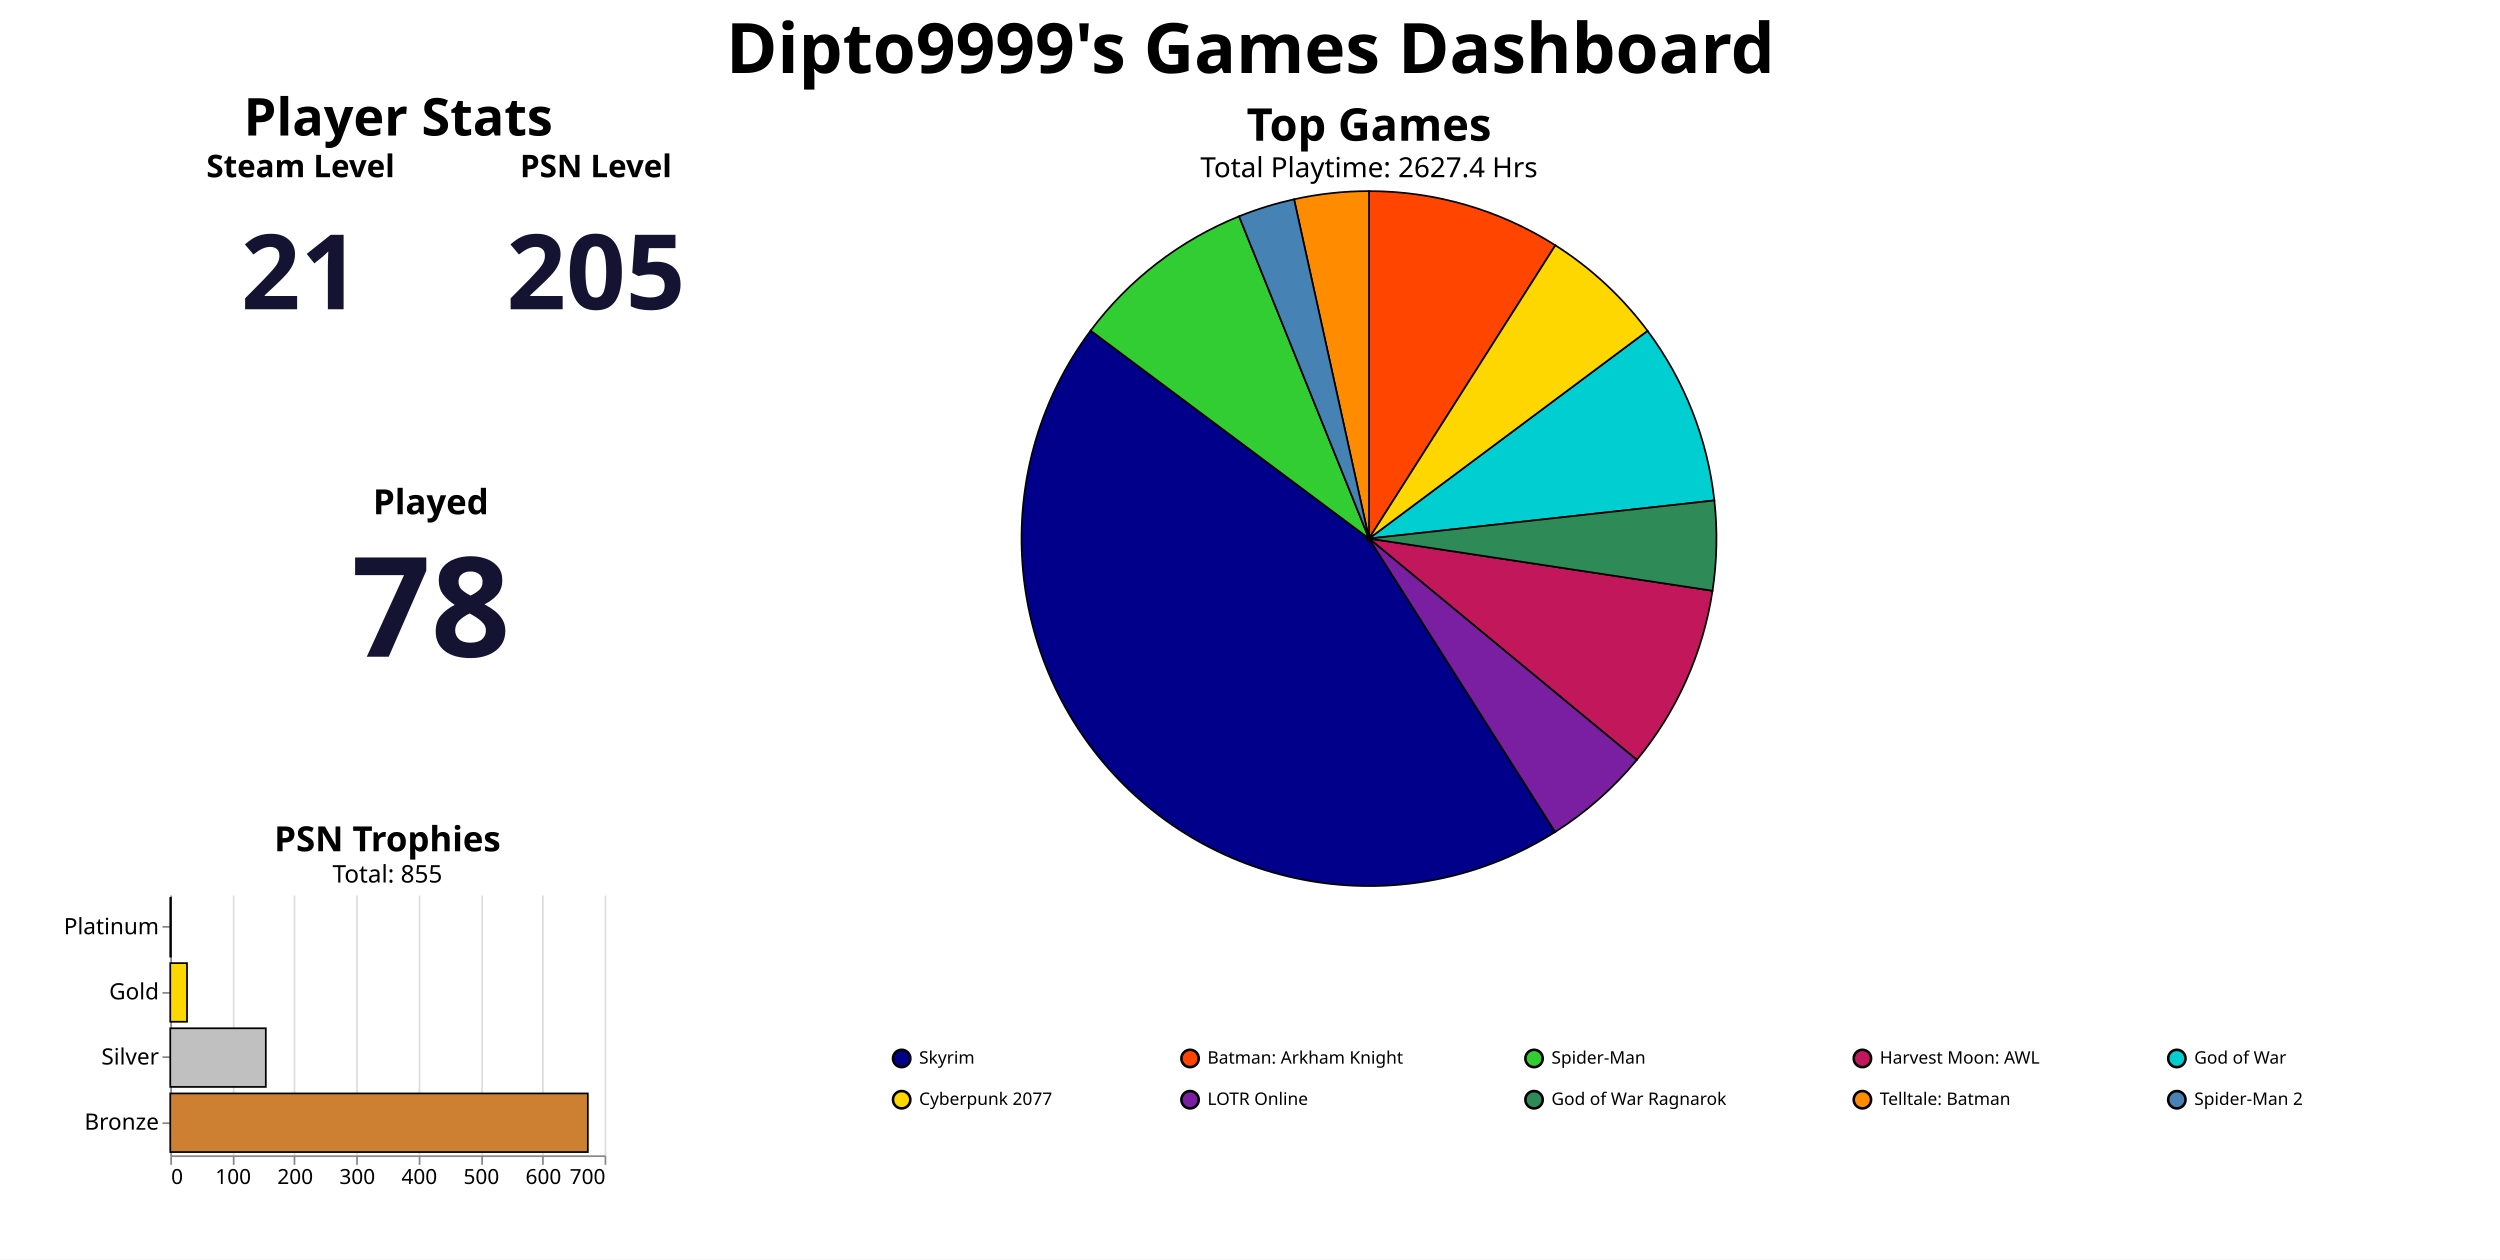
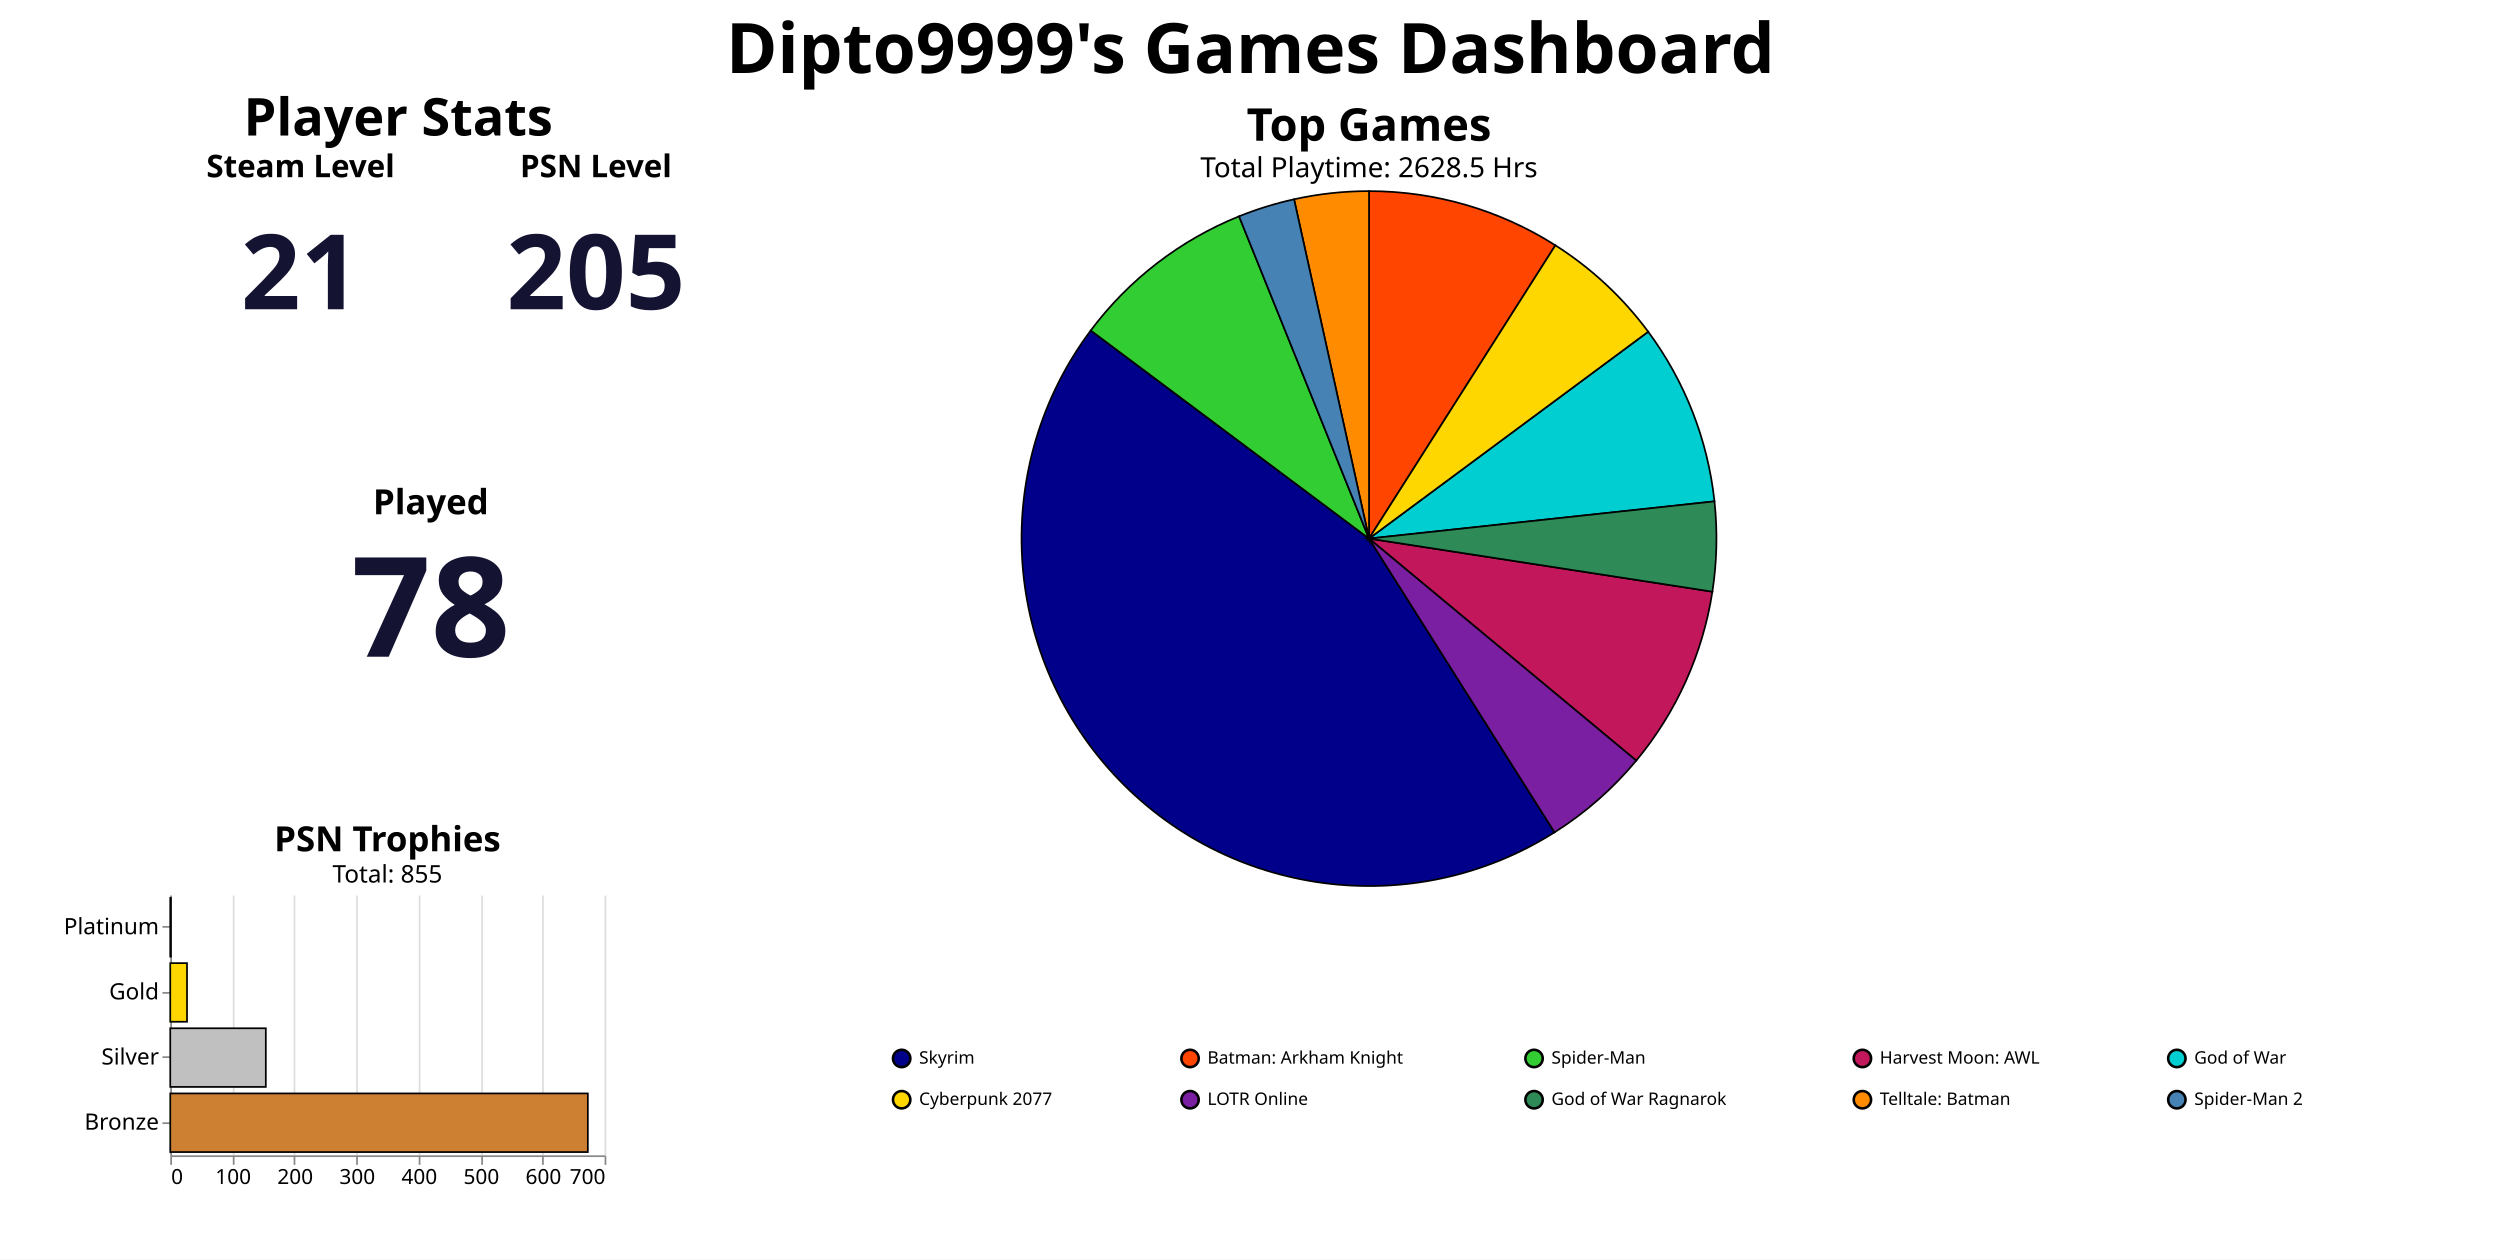
<svg xmlns="http://www.w3.org/2000/svg" version="1.1" class="marks" width="1439" height="725" viewBox="0 0 1439 725">
  <rect width="1439" height="725" fill="white" />
  <g fill="none" stroke-miterlimit="10" transform="translate(98,110)">
    <g class="mark-group role-frame root" role="graphics-object" aria-roledescription="group mark container">
      <g transform="translate(0,0)">
        <path class="background" aria-hidden="true" d="M0,0h0v0h0Z" />
        <g>
          <g class="mark-group role-scope concat_0_group" role="graphics-object" aria-roledescription="group mark container">
            <g transform="translate(0,0)">
              <path class="background" aria-hidden="true" d="M0,0h0v0h0Z" />
              <g>
                <g class="mark-group role-scope concat_0_concat_0_group" role="graphics-object" aria-roledescription="group mark container">
                  <g transform="translate(0,0)">
                    <path class="background" aria-hidden="true" d="M0,0h0v0h0Z" />
                    <g>
                      <g class="mark-group role-scope concat_0_concat_0_concat_0_group" role="graphics-object" aria-roledescription="group mark container">
                        <g transform="translate(0,0)">
                          <path class="background" aria-hidden="true" d="M0,0h150v150h-150Z" stroke="#ddd" stroke-opacity="0" stroke-width="1.5" />
                          <g>
                            <g class="mark-text role-mark concat_0_concat_0_concat_0_marks" role="graphics-object" aria-roledescription="text mark container">
                              <text aria-label="Metric: Steam Level; Value: 21" role="graphics-symbol" aria-roledescription="text mark" text-anchor="middle" transform="translate(75,68)" font-family="sans-serif" font-size="60px" font-weight="bold" fill="#141331">21</text>
                            </g>
                            <g class="mark-group role-title">
                              <g transform="translate(75,-22)">
                                <path class="background" aria-hidden="true" d="M0,0h0v0h0Z" pointer-events="none" />
                                <g>
                                  <g class="mark-text role-title-text" role="graphics-symbol" aria-roledescription="title" aria-label="Title text 'Steam Level'" pointer-events="none">
                                    <text text-anchor="middle" transform="translate(0,14)" font-family="sans-serif" font-size="18px" font-weight="bold" fill="#000" opacity="1">Steam Level</text>
                                  </g>
                                </g>
                                <path class="foreground" aria-hidden="true" d="" pointer-events="none" display="none" />
                              </g>
                            </g>
                          </g>
                          <path class="foreground" aria-hidden="true" d="" display="none" />
                        </g>
                      </g>
                      <g class="mark-group role-scope concat_0_concat_0_concat_1_group" role="graphics-object" aria-roledescription="group mark container">
                        <g transform="translate(170,0)">
                          <path class="background" aria-hidden="true" d="M0,0h150v150h-150Z" stroke="#ddd" stroke-opacity="0" stroke-width="1.5" />
                          <g>
                            <g class="mark-text role-mark concat_0_concat_0_concat_1_marks" role="graphics-object" aria-roledescription="text mark container">
                              <text aria-label="Metric: PSN Level; Value: 205" role="graphics-symbol" aria-roledescription="text mark" text-anchor="middle" transform="translate(75,68)" font-family="sans-serif" font-size="60px" font-weight="bold" fill="#141331">205</text>
                            </g>
                            <g class="mark-group role-title">
                              <g transform="translate(75,-22)">
                                <path class="background" aria-hidden="true" d="M0,0h0v0h0Z" pointer-events="none" />
                                <g>
                                  <g class="mark-text role-title-text" role="graphics-symbol" aria-roledescription="title" aria-label="Title text 'PSN Level'" pointer-events="none">
                                    <text text-anchor="middle" transform="translate(0,14)" font-family="sans-serif" font-size="18px" font-weight="bold" fill="#000" opacity="1">PSN Level</text>
                                  </g>
                                </g>
                                <path class="foreground" aria-hidden="true" d="" pointer-events="none" display="none" />
                              </g>
                            </g>
                          </g>
                          <path class="foreground" aria-hidden="true" d="" display="none" />
                        </g>
                      </g>
                    </g>
                    <path class="foreground" aria-hidden="true" d="" display="none" />
                  </g>
                </g>
                <g class="mark-group role-scope concat_0_concat_1_group" role="graphics-object" aria-roledescription="group mark container">
                  <g transform="translate(0,194)">
                    <path class="background" aria-hidden="true" d="M0,0h300v150h-300Z" stroke="#ddd" stroke-opacity="0" stroke-width="1.5" />
                    <g>
                      <g class="mark-text role-mark concat_0_concat_1_marks" role="graphics-object" aria-roledescription="text mark container">
                        <text aria-label="Metric: Played; Value: 78" role="graphics-symbol" aria-roledescription="text mark" text-anchor="middle" transform="translate(150,74)" font-family="sans-serif" font-size="80px" font-weight="bold" fill="#141331">78</text>
                      </g>
                      <g class="mark-group role-title">
                        <g transform="translate(150,-24)">
                          <path class="background" aria-hidden="true" d="M0,0h0v0h0Z" pointer-events="none" />
                          <g>
                            <g class="mark-text role-title-text" role="graphics-symbol" aria-roledescription="title" aria-label="Title text 'Played'" pointer-events="none">
                              <text text-anchor="middle" transform="translate(0,16)" font-family="sans-serif" font-size="20px" font-weight="bold" fill="#000" opacity="1">Played</text>
                            </g>
                          </g>
                          <path class="foreground" aria-hidden="true" d="" pointer-events="none" display="none" />
                        </g>
                      </g>
                    </g>
                    <path class="foreground" aria-hidden="true" d="" display="none" />
                  </g>
                </g>
                <g class="mark-group role-scope concat_0_concat_2_group" role="graphics-object" aria-roledescription="group mark container">
                  <g transform="translate(0,405)">
                    <path class="background" aria-hidden="true" d="M0,0h250v150h-250Z" stroke="#ddd" stroke-opacity="0" stroke-width="1.5" />
                    <g>
                      <g class="mark-group role-axis" aria-hidden="true">
                        <g transform="translate(0.5,150.5)">
                          <path class="background" aria-hidden="true" d="M0,0h0v0h0Z" pointer-events="none" />
                          <g>
                            <g class="mark-rule role-axis-grid" pointer-events="none">
                              <line transform="translate(0,0)" x2="0" y2="-150" stroke="#ddd" stroke-width="1" opacity="1" />
                              <line transform="translate(36,0)" x2="0" y2="-150" stroke="#ddd" stroke-width="1" opacity="1" />
                              <line transform="translate(71,0)" x2="0" y2="-150" stroke="#ddd" stroke-width="1" opacity="1" />
                              <line transform="translate(107,0)" x2="0" y2="-150" stroke="#ddd" stroke-width="1" opacity="1" />
                              <line transform="translate(143,0)" x2="0" y2="-150" stroke="#ddd" stroke-width="1" opacity="1" />
                              <line transform="translate(179,0)" x2="0" y2="-150" stroke="#ddd" stroke-width="1" opacity="1" />
                              <line transform="translate(214,0)" x2="0" y2="-150" stroke="#ddd" stroke-width="1" opacity="1" />
                              <line transform="translate(250,0)" x2="0" y2="-150" stroke="#ddd" stroke-width="1" opacity="1" />
                            </g>
                          </g>
                          <path class="foreground" aria-hidden="true" d="" pointer-events="none" display="none" />
                        </g>
                      </g>
                      <g class="mark-group role-axis" role="graphics-symbol" aria-roledescription="axis" aria-label="X-axis for a linear scale with values from 0 to 700">
                        <g transform="translate(0.5,150.5)">
                          <path class="background" aria-hidden="true" d="M0,0h0v0h0Z" pointer-events="none" />
                          <g>
                            <g class="mark-rule role-axis-tick" pointer-events="none">
                              <line transform="translate(0,0)" x2="0" y2="5" stroke="#888" stroke-width="1" opacity="1" />
                              <line transform="translate(36,0)" x2="0" y2="5" stroke="#888" stroke-width="1" opacity="1" />
                              <line transform="translate(71,0)" x2="0" y2="5" stroke="#888" stroke-width="1" opacity="1" />
                              <line transform="translate(107,0)" x2="0" y2="5" stroke="#888" stroke-width="1" opacity="1" />
                              <line transform="translate(143,0)" x2="0" y2="5" stroke="#888" stroke-width="1" opacity="1" />
                              <line transform="translate(179,0)" x2="0" y2="5" stroke="#888" stroke-width="1" opacity="1" />
                              <line transform="translate(214,0)" x2="0" y2="5" stroke="#888" stroke-width="1" opacity="1" />
                              <line transform="translate(250,0)" x2="0" y2="5" stroke="#888" stroke-width="1" opacity="1" />
                            </g>
                            <g class="mark-text role-axis-label" pointer-events="none">
                              <text text-anchor="start" transform="translate(0,16)" font-family="sans-serif" font-size="12px" fill="#000" opacity="1">0</text>
                              <text text-anchor="middle" transform="translate(35.71429,16)" font-family="sans-serif" font-size="12px" fill="#000" opacity="1">100</text>
                              <text text-anchor="middle" transform="translate(71.42857,16)" font-family="sans-serif" font-size="12px" fill="#000" opacity="1">200</text>
                              <text text-anchor="middle" transform="translate(107.1429,16)" font-family="sans-serif" font-size="12px" fill="#000" opacity="1">300</text>
                              <text text-anchor="middle" transform="translate(142.8571,16)" font-family="sans-serif" font-size="12px" fill="#000" opacity="1">400</text>
                              <text text-anchor="middle" transform="translate(178.5714,16)" font-family="sans-serif" font-size="12px" fill="#000" opacity="1">500</text>
                              <text text-anchor="middle" transform="translate(214.2857,16)" font-family="sans-serif" font-size="12px" fill="#000" opacity="1">600</text>
                              <text text-anchor="end" transform="translate(250,16)" font-family="sans-serif" font-size="12px" fill="#000" opacity="1">700</text>
                            </g>
                            <g class="mark-rule role-axis-domain" pointer-events="none">
                              <line transform="translate(0,0)" x2="250" y2="0" stroke="#888" stroke-width="1" opacity="1" />
                            </g>
                          </g>
                          <path class="foreground" aria-hidden="true" d="" pointer-events="none" display="none" />
                        </g>
                      </g>
                      <g class="mark-group role-axis" role="graphics-symbol" aria-roledescription="axis" aria-label="Y-axis for a discrete scale with 4 values: Platinum, Gold, Silver, Bronze">
                        <g transform="translate(0.5,0.5)">
                          <path class="background" aria-hidden="true" d="M0,0h0v0h0Z" pointer-events="none" />
                          <g>
                            <g class="mark-rule role-axis-tick" pointer-events="none">
                              <line transform="translate(0,18)" x2="-5" y2="0" stroke="#888" stroke-width="1" opacity="1" />
                              <line transform="translate(0,56)" x2="-5" y2="0" stroke="#888" stroke-width="1" opacity="1" />
                              <line transform="translate(0,93)" x2="-5" y2="0" stroke="#888" stroke-width="1" opacity="1" />
                              <line transform="translate(0,131)" x2="-5" y2="0" stroke="#888" stroke-width="1" opacity="1" />
                            </g>
                            <g class="mark-text role-axis-label" pointer-events="none">
                              <text text-anchor="end" transform="translate(-7,22.25)" font-family="sans-serif" font-size="13px" fill="#000" opacity="1">Platinum</text>
                              <text text-anchor="end" transform="translate(-7,59.75)" font-family="sans-serif" font-size="13px" fill="#000" opacity="1">Gold</text>
                              <text text-anchor="end" transform="translate(-7,97.25)" font-family="sans-serif" font-size="13px" fill="#000" opacity="1">Silver</text>
                              <text text-anchor="end" transform="translate(-7,134.75)" font-family="sans-serif" font-size="13px" fill="#000" opacity="1">Bronze</text>
                            </g>
                            <g class="mark-rule role-axis-domain" pointer-events="none">
                              <line transform="translate(0,0)" x2="0" y2="150" stroke="#888" stroke-width="1" opacity="1" />
                            </g>
                          </g>
                          <path class="foreground" aria-hidden="true" d="" pointer-events="none" display="none" />
                        </g>
                      </g>
                      <g class="mark-rect role-mark concat_0_concat_2_marks" role="graphics-object" aria-roledescription="rect mark container">
                        <path aria-label="count: 1; type: Platinum; Trophy: Platinum; Count: 1" role="graphics-symbol" aria-roledescription="bar" d="M0,1.875h0.357v33.75h-0.357Z" fill="#B9F2FF" stroke="black" stroke-width="1" />
                        <path aria-label="count: 27; type: Gold; Trophy: Gold; Count: 27" role="graphics-symbol" aria-roledescription="bar" d="M0,39.375h9.643v33.75h-9.643Z" fill="#FFD700" stroke="black" stroke-width="1" />
                        <path aria-label="count: 154; type: Silver; Trophy: Silver; Count: 154" role="graphics-symbol" aria-roledescription="bar" d="M0,76.875h55v33.75h-55Z" fill="#C0C0C0" stroke="black" stroke-width="1" />
                        <path aria-label="count: 673; type: Bronze; Trophy: Bronze; Count: 673" role="graphics-symbol" aria-roledescription="bar" d="M0,114.375h240.357v33.75h-240.357Z" fill="#CD7F32" stroke="black" stroke-width="1" />
                      </g>
                      <g class="mark-group role-title">
                        <g transform="translate(125,-41)">
                          <path class="background" aria-hidden="true" d="M0,0h0v0h0Z" pointer-events="none" />
                          <g>
                            <g class="mark-text role-title-text" role="graphics-symbol" aria-roledescription="title" aria-label="Title text 'PSN Trophies'" pointer-events="none">
                              <text text-anchor="middle" transform="translate(0,16)" font-family="sans-serif" font-size="20px" font-weight="bold" fill="#000" opacity="1">PSN Trophies</text>
                            </g>
                            <g class="mark-text role-title-subtitle" role="graphics-symbol" aria-roledescription="subtitle" aria-label="Subtitle text 'Total: 855'" pointer-events="none">
                              <text text-anchor="middle" transform="translate(0,34)" font-family="sans-serif" font-size="14px" fill="#000" opacity="1">Total: 855</text>
                            </g>
                          </g>
                          <path class="foreground" aria-hidden="true" d="" pointer-events="none" display="none" />
                        </g>
                      </g>
                    </g>
                    <path class="foreground" aria-hidden="true" d="" display="none" />
                  </g>
                </g>
                <g class="mark-group role-title">
                  <g transform="translate(131.2109,-56)">
                    <path class="background" aria-hidden="true" d="M0,0h0v0h0Z" pointer-events="none" />
                    <g>
                      <g class="mark-text role-title-text" role="graphics-symbol" aria-roledescription="title" aria-label="Title text 'Player Stats'" pointer-events="none">
                        <text text-anchor="middle" transform="translate(0,24)" font-family="sans-serif" font-size="30px" font-weight="bold" fill="#000" opacity="1">Player Stats</text>
                      </g>
                    </g>
                    <path class="foreground" aria-hidden="true" d="" pointer-events="none" display="none" />
                  </g>
                </g>
              </g>
              <path class="foreground" aria-hidden="true" d="" display="none" />
            </g>
          </g>
          <g class="mark-group role-scope concat_1_group" role="graphics-object" aria-roledescription="group mark container">
            <g transform="translate(340,0)">
              <path class="background" aria-hidden="true" d="M0,0h700v400h-700Z" />
              <g>
                <g class="mark-arc role-mark concat_1_marks" role="graphics-object" aria-roledescription="arc mark container">
-                   <path aria-label="playtime_percentage: 44.21; name: Skyrim; Game: Skyrim; Time (Hrs): 845.3; Playtime (%): 44.21" role="graphics-symbol" aria-roledescription="arc mark" transform="translate(350,200)" d="M-160.238,-119.682A200,200,0,0,0,107.165,168.866L0,0Z" fill="#00008B" stroke="black" stroke-width="1" />
-                   <path aria-label="playtime_percentage: 9.01; name: Batman: Arkham Knight; Game: Batman: Arkham Knight; Time (Hrs): 172.4; Playtime (%): 9.01" role="graphics-symbol" aria-roledescription="arc mark" transform="translate(350,200)" d="M107.271,-168.798A200,200,0,0,0,0,-200L0,0Z" fill="#FF4500" stroke="black" stroke-width="1" />
-                   <path aria-label="playtime_percentage: 8.69; name: Spider-Man; Game: Spider-Man; Time (Hrs): 166.1; Playtime (%): 8.69" role="graphics-symbol" aria-roledescription="arc mark" transform="translate(350,200)" d="M-74.792,-185.489A200,200,0,0,0,-160.238,-119.682L0,0Z" fill="#32CD32" stroke="black" stroke-width="1" />
-                   <path aria-label="playtime_percentage: 8.59; name: Harvest Moon: AWL; Game: Harvest Moon: AWL; Time (Hrs): 164.3; Playtime (%): 8.59" role="graphics-symbol" aria-roledescription="arc mark" transform="translate(350,200)" d="M154.183,127.388A200,200,0,0,0,197.73,30.045L0,0Z" fill="#C2185B" stroke="black" stroke-width="1" />
-                   <path aria-label="playtime_percentage: 8.45; name: God of War; Game: God of War; Time (Hrs): 161.5; Playtime (%): 8.45" role="graphics-symbol" aria-roledescription="arc mark" transform="translate(350,200)" d="M198.792,-21.947A200,200,0,0,0,160.313,-119.581L0,0Z" fill="#00CED1" stroke="black" stroke-width="1" />
-                   <path aria-label="playtime_percentage: 5.79; name: Cyberpunk 2077; Game: Cyberpunk 2077; Time (Hrs): 110.6; Playtime (%): 5.79" role="graphics-symbol" aria-roledescription="arc mark" transform="translate(350,200)" d="M160.313,-119.581A200,200,0,0,0,107.271,-168.798L0,0Z" fill="#FFD700" stroke="black" stroke-width="1" />
-                   <path aria-label="playtime_percentage: 5.01; name: LOTR Online; Game: LOTR Online; Time (Hrs): 95.7; Playtime (%): 5.01" role="graphics-symbol" aria-roledescription="arc mark" transform="translate(350,200)" d="M107.165,168.866A200,200,0,0,0,154.183,127.388L0,0Z" fill="#7B1FA2" stroke="black" stroke-width="1" />
-                   <path aria-label="playtime_percentage: 4.15; name: God of War Ragnarok; Game: God of War Ragnarok; Time (Hrs): 79.4; Playtime (%): 4.15" role="graphics-symbol" aria-roledescription="arc mark" transform="translate(350,200)" d="M197.73,30.045A200,200,0,0,0,198.792,-21.947L0,0Z" fill="#2E8B57" stroke="black" stroke-width="1" />
-                   <path aria-label="playtime_percentage: 3.46; name: Telltale: Batman; Game: Telltale: Batman; Time (Hrs): 66.2; Playtime (%): 3.46" role="graphics-symbol" aria-roledescription="arc mark" transform="translate(350,200)" d="M0,-200A200,200,0,0,0,-43.138,-195.292L0,0Z" fill="#FF8C00" stroke="black" stroke-width="1" />
-                   <path aria-label="playtime_percentage: 2.64; name: Spider-Man 2; Game: Spider-Man 2; Time (Hrs): 50.5; Playtime (%): 2.64" role="graphics-symbol" aria-roledescription="arc mark" transform="translate(350,200)" d="M-43.138,-195.292A200,200,0,0,0,-74.792,-185.489L0,0Z" fill="#4682B4" stroke="black" stroke-width="1" />
+                   <path aria-label="playtime_percentage: 44.18; name: Skyrim; Game: Skyrim; Time (Hrs): 845.3; Playtime (%): 44.18" role="graphics-symbol" aria-roledescription="arc mark" transform="translate(350,200)" d="M-160.174,-119.767A200,200,0,0,0,106.803,169.095L0,0Z" fill="#00008B" stroke="black" stroke-width="1" />
+                   <path aria-label="playtime_percentage: 9.01; name: Batman: Arkham Knight; Game: Batman: Arkham Knight; Time (Hrs): 172.4; Playtime (%): 9.01" role="graphics-symbol" aria-roledescription="arc mark" transform="translate(350,200)" d="M107.281,-168.792A200,200,0,0,0,0,-200L0,0Z" fill="#FF4500" stroke="black" stroke-width="1" />
+                   <path aria-label="playtime_percentage: 8.68; name: Spider-Man; Game: Spider-Man; Time (Hrs): 166.1; Playtime (%): 8.68" role="graphics-symbol" aria-roledescription="arc mark" transform="translate(350,200)" d="M-74.799,-185.486A200,200,0,0,0,-160.174,-119.767L0,0Z" fill="#32CD32" stroke="black" stroke-width="1" />
+                   <path aria-label="playtime_percentage: 8.59; name: Harvest Moon: AWL; Game: Harvest Moon: AWL; Time (Hrs): 164.3; Playtime (%): 8.59" role="graphics-symbol" aria-roledescription="arc mark" transform="translate(350,200)" d="M153.833,127.81A200,200,0,0,0,197.649,30.576L0,0Z" fill="#C2185B" stroke="black" stroke-width="1" />
+                   <path aria-label="playtime_percentage: 8.44; name: God of War; Game: God of War; Time (Hrs): 161.5; Playtime (%): 8.44" role="graphics-symbol" aria-roledescription="arc mark" transform="translate(350,200)" d="M198.85,-21.418A200,200,0,0,0,160.699,-119.062L0,0Z" fill="#00CED1" stroke="black" stroke-width="1" />
+                   <path aria-label="playtime_percentage: 5.84; name: Cyberpunk 2077; Game: Cyberpunk 2077; Time (Hrs): 111.8; Playtime (%): 5.84" role="graphics-symbol" aria-roledescription="arc mark" transform="translate(350,200)" d="M160.699,-119.062A200,200,0,0,0,107.281,-168.792L0,0Z" fill="#FFD700" stroke="black" stroke-width="1" />
+                   <path aria-label="playtime_percentage: 5; name: LOTR Online; Game: LOTR Online; Time (Hrs): 95.7; Playtime (%): 5.00" role="graphics-symbol" aria-roledescription="arc mark" transform="translate(350,200)" d="M106.803,169.095A200,200,0,0,0,153.833,127.81L0,0Z" fill="#7B1FA2" stroke="black" stroke-width="1" />
+                   <path aria-label="playtime_percentage: 4.15; name: God of War Ragnarok; Game: God of War Ragnarok; Time (Hrs): 79.4; Playtime (%): 4.15" role="graphics-symbol" aria-roledescription="arc mark" transform="translate(350,200)" d="M197.649,30.576A200,200,0,0,0,198.85,-21.418L0,0Z" fill="#2E8B57" stroke="black" stroke-width="1" />
+                   <path aria-label="playtime_percentage: 3.46; name: Telltale: Batman; Game: Telltale: Batman; Time (Hrs): 66.2; Playtime (%): 3.46" role="graphics-symbol" aria-roledescription="arc mark" transform="translate(350,200)" d="M0,-200A200,200,0,0,0,-43.142,-195.291L0,0Z" fill="#FF8C00" stroke="black" stroke-width="1" />
+                   <path aria-label="playtime_percentage: 2.64; name: Spider-Man 2; Game: Spider-Man 2; Time (Hrs): 50.5; Playtime (%): 2.64" role="graphics-symbol" aria-roledescription="arc mark" transform="translate(350,200)" d="M-43.142,-195.291A200,200,0,0,0,-74.799,-185.486L0,0Z" fill="#4682B4" stroke="black" stroke-width="1" />
                </g>
                <g class="mark-group role-legend" role="graphics-symbol" aria-roledescription="legend" aria-label="Symbol legend for fill color with 10 values: Skyrim, Batman: Arkham Knight, Spider-Man, Harvest Moon: AWL, God of War, ending with Spider-Man 2">
                  <g transform="translate(0,418)">
                    <path class="background" aria-hidden="true" d="M0,0h961v187h-961Z" pointer-events="none" />
                    <g>
                      <g class="mark-group role-legend-entry">
                        <g transform="translate(75,75)">
                          <path class="background" aria-hidden="true" d="M0,0h0v0h0Z" pointer-events="none" />
                          <g>
                            <g class="mark-group role-scope" role="graphics-object" aria-roledescription="group mark container">
                              <g transform="translate(0,0.25)">
                                <path class="background" aria-hidden="true" d="M0,0h89.384v12.5h-89.384Z" pointer-events="none" opacity="1" />
                                <g>
                                  <g class="mark-symbol role-legend-symbol" pointer-events="none">
                                    <path transform="translate(6,6)" d="M5,0A5,5,0,1,1,-5,0A5,5,0,1,1,5,0" fill="#00008B" stroke="black" stroke-width="1.5" opacity="1" />
                                  </g>
                                  <g class="mark-text role-legend-label" pointer-events="none">
                                    <text text-anchor="start" transform="translate(16,9)" font-family="sans-serif" font-size="10px" fill="#000" opacity="1">Skyrim</text>
                                  </g>
                                </g>
                                <path class="foreground" aria-hidden="true" d="" pointer-events="none" display="none" />
                              </g>
                              <g transform="translate(166,0.25)">
                                <path class="background" aria-hidden="true" d="M0,0h121.054v12.5h-121.054Z" pointer-events="none" opacity="1" />
                                <g>
                                  <g class="mark-symbol role-legend-symbol" pointer-events="none">
                                    <path transform="translate(6,6)" d="M5,0A5,5,0,1,1,-5,0A5,5,0,1,1,5,0" fill="#FF4500" stroke="black" stroke-width="1.5" opacity="1" />
                                  </g>
                                  <g class="mark-text role-legend-label" pointer-events="none">
                                    <text text-anchor="start" transform="translate(16,9)" font-family="sans-serif" font-size="10px" fill="#000" opacity="1">Batman: Arkham Knight</text>
                                  </g>
                                </g>
                                <path class="foreground" aria-hidden="true" d="" pointer-events="none" display="none" />
                              </g>
                              <g transform="translate(364,0.25)">
                                <path class="background" aria-hidden="true" d="M0,0h112.895v12.5h-112.895Z" pointer-events="none" opacity="1" />
                                <g>
                                  <g class="mark-symbol role-legend-symbol" pointer-events="none">
                                    <path transform="translate(6,6)" d="M5,0A5,5,0,1,1,-5,0A5,5,0,1,1,5,0" fill="#32CD32" stroke="black" stroke-width="1.5" opacity="1" />
                                  </g>
                                  <g class="mark-text role-legend-label" pointer-events="none">
                                    <text text-anchor="start" transform="translate(16,9)" font-family="sans-serif" font-size="10px" fill="#000" opacity="1">Spider-Man</text>
                                  </g>
                                </g>
                                <path class="foreground" aria-hidden="true" d="" pointer-events="none" display="none" />
                              </g>
                              <g transform="translate(553,0.25)">
                                <path class="background" aria-hidden="true" d="M0,0h104.55v12.5h-104.55Z" pointer-events="none" opacity="1" />
                                <g>
                                  <g class="mark-symbol role-legend-symbol" pointer-events="none">
                                    <path transform="translate(6,6)" d="M5,0A5,5,0,1,1,-5,0A5,5,0,1,1,5,0" fill="#C2185B" stroke="black" stroke-width="1.5" opacity="1" />
                                  </g>
                                  <g class="mark-text role-legend-label" pointer-events="none">
                                    <text text-anchor="start" transform="translate(16,9)" font-family="sans-serif" font-size="10px" fill="#000" opacity="1">Harvest Moon: AWL</text>
                                  </g>
                                </g>
                                <path class="foreground" aria-hidden="true" d="" pointer-events="none" display="none" />
                              </g>
                              <g transform="translate(734,0.25)">
                                <path class="background" aria-hidden="true" d="M0,0h76.029v12.5h-76.029Z" pointer-events="none" opacity="1" />
                                <g>
                                  <g class="mark-symbol role-legend-symbol" pointer-events="none">
                                    <path transform="translate(6,6)" d="M5,0A5,5,0,1,1,-5,0A5,5,0,1,1,5,0" fill="#00CED1" stroke="black" stroke-width="1.5" opacity="1" />
                                  </g>
                                  <g class="mark-text role-legend-label" pointer-events="none">
                                    <text text-anchor="start" transform="translate(16,9)" font-family="sans-serif" font-size="10px" fill="#000" opacity="1">God of War</text>
                                  </g>
                                </g>
                                <path class="foreground" aria-hidden="true" d="" pointer-events="none" display="none" />
                              </g>
                              <g transform="translate(0,24)">
                                <path class="background" aria-hidden="true" d="M0,0h89.384v12.5h-89.384Z" pointer-events="none" opacity="1" />
                                <g>
                                  <g class="mark-symbol role-legend-symbol" pointer-events="none">
                                    <path transform="translate(6,6)" d="M5,0A5,5,0,1,1,-5,0A5,5,0,1,1,5,0" fill="#FFD700" stroke="black" stroke-width="1.5" opacity="1" />
                                  </g>
                                  <g class="mark-text role-legend-label" pointer-events="none">
                                    <text text-anchor="start" transform="translate(16,9)" font-family="sans-serif" font-size="10px" fill="#000" opacity="1">Cyberpunk 2077</text>
                                  </g>
                                </g>
                                <path class="foreground" aria-hidden="true" d="" pointer-events="none" display="none" />
                              </g>
                              <g transform="translate(166,24)">
                                <path class="background" aria-hidden="true" d="M0,0h121.054v12.5h-121.054Z" pointer-events="none" opacity="1" />
                                <g>
                                  <g class="mark-symbol role-legend-symbol" pointer-events="none">
                                    <path transform="translate(6,6)" d="M5,0A5,5,0,1,1,-5,0A5,5,0,1,1,5,0" fill="#7B1FA2" stroke="black" stroke-width="1.5" opacity="1" />
                                  </g>
                                  <g class="mark-text role-legend-label" pointer-events="none">
                                    <text text-anchor="start" transform="translate(16,9)" font-family="sans-serif" font-size="10px" fill="#000" opacity="1">LOTR Online</text>
                                  </g>
                                </g>
                                <path class="foreground" aria-hidden="true" d="" pointer-events="none" display="none" />
                              </g>
                              <g transform="translate(364,24)">
                                <path class="background" aria-hidden="true" d="M0,0h112.895v12.5h-112.895Z" pointer-events="none" opacity="1" />
                                <g>
                                  <g class="mark-symbol role-legend-symbol" pointer-events="none">
                                    <path transform="translate(6,6)" d="M5,0A5,5,0,1,1,-5,0A5,5,0,1,1,5,0" fill="#2E8B57" stroke="black" stroke-width="1.5" opacity="1" />
                                  </g>
                                  <g class="mark-text role-legend-label" pointer-events="none">
                                    <text text-anchor="start" transform="translate(16,9)" font-family="sans-serif" font-size="10px" fill="#000" opacity="1">God of War Ragnarok</text>
                                  </g>
                                </g>
                                <path class="foreground" aria-hidden="true" d="" pointer-events="none" display="none" />
                              </g>
                              <g transform="translate(553,24)">
                                <path class="background" aria-hidden="true" d="M0,0h104.55v12.5h-104.55Z" pointer-events="none" opacity="1" />
                                <g>
                                  <g class="mark-symbol role-legend-symbol" pointer-events="none">
                                    <path transform="translate(6,6)" d="M5,0A5,5,0,1,1,-5,0A5,5,0,1,1,5,0" fill="#FF8C00" stroke="black" stroke-width="1.5" opacity="1" />
                                  </g>
                                  <g class="mark-text role-legend-label" pointer-events="none">
                                    <text text-anchor="start" transform="translate(16,9)" font-family="sans-serif" font-size="10px" fill="#000" opacity="1">Telltale: Batman</text>
                                  </g>
                                </g>
                                <path class="foreground" aria-hidden="true" d="" pointer-events="none" display="none" />
                              </g>
                              <g transform="translate(734,24)">
                                <path class="background" aria-hidden="true" d="M0,0h76.029v12.5h-76.029Z" pointer-events="none" opacity="1" />
                                <g>
                                  <g class="mark-symbol role-legend-symbol" pointer-events="none">
                                    <path transform="translate(6,6)" d="M5,0A5,5,0,1,1,-5,0A5,5,0,1,1,5,0" fill="#4682B4" stroke="black" stroke-width="1.5" opacity="1" />
                                  </g>
                                  <g class="mark-text role-legend-label" pointer-events="none">
                                    <text text-anchor="start" transform="translate(16,9)" font-family="sans-serif" font-size="10px" fill="#000" opacity="1">Spider-Man 2</text>
                                  </g>
                                </g>
                                <path class="foreground" aria-hidden="true" d="" pointer-events="none" display="none" />
                              </g>
                            </g>
                          </g>
                          <path class="foreground" aria-hidden="true" d="" pointer-events="none" display="none" />
                        </g>
                      </g>
                    </g>
                    <path class="foreground" aria-hidden="true" d="" pointer-events="none" display="none" />
                  </g>
                </g>
                <g class="mark-group role-title">
                  <g transform="translate(350,-50)">
                    <path class="background" aria-hidden="true" d="M0,0h0v0h0Z" pointer-events="none" />
                    <g>
                      <g class="mark-text role-title-text" role="graphics-symbol" aria-roledescription="title" aria-label="Title text 'Top Games'" pointer-events="none">
                        <text text-anchor="middle" transform="translate(0,21)" font-family="sans-serif" font-size="26px" font-weight="bold" fill="#000" opacity="1">Top Games</text>
                      </g>
-                       <g class="mark-text role-title-subtitle" role="graphics-symbol" aria-roledescription="subtitle" aria-label="Subtitle text 'Total Playtime: 2627.4 Hrs'" pointer-events="none">
-                         <text text-anchor="middle" transform="translate(0,42)" font-family="sans-serif" font-size="16px" fill="#000" opacity="1">Total Playtime: 2627.4 Hrs</text>
+                       <g class="mark-text role-title-subtitle" role="graphics-symbol" aria-roledescription="subtitle" aria-label="Subtitle text 'Total Playtime: 2628.5 Hrs'" pointer-events="none">
+                         <text text-anchor="middle" transform="translate(0,42)" font-family="sans-serif" font-size="16px" fill="#000" opacity="1">Total Playtime: 2628.5 Hrs</text>
                      </g>
                    </g>
                    <path class="foreground" aria-hidden="true" d="" pointer-events="none" display="none" />
                  </g>
                </g>
              </g>
              <path class="foreground" aria-hidden="true" d="" display="none" />
            </g>
          </g>
          <g class="mark-group role-title">
            <g transform="translate(621.7109,-100)">
              <path class="background" aria-hidden="true" d="M0,0h0v0h0Z" pointer-events="none" />
              <g>
                <g class="mark-text role-title-text" role="graphics-symbol" aria-roledescription="title" aria-label="Title text 'Dipto9999's Games Dashboard'" pointer-events="none">
                  <text text-anchor="middle" transform="translate(0,32)" font-family="sans-serif" font-size="40px" font-weight="bold" fill="#000" opacity="1">Dipto9999's Games Dashboard</text>
                </g>
              </g>
              <path class="foreground" aria-hidden="true" d="" pointer-events="none" display="none" />
            </g>
          </g>
        </g>
        <path class="foreground" aria-hidden="true" d="" display="none" />
      </g>
    </g>
  </g>
</svg>
